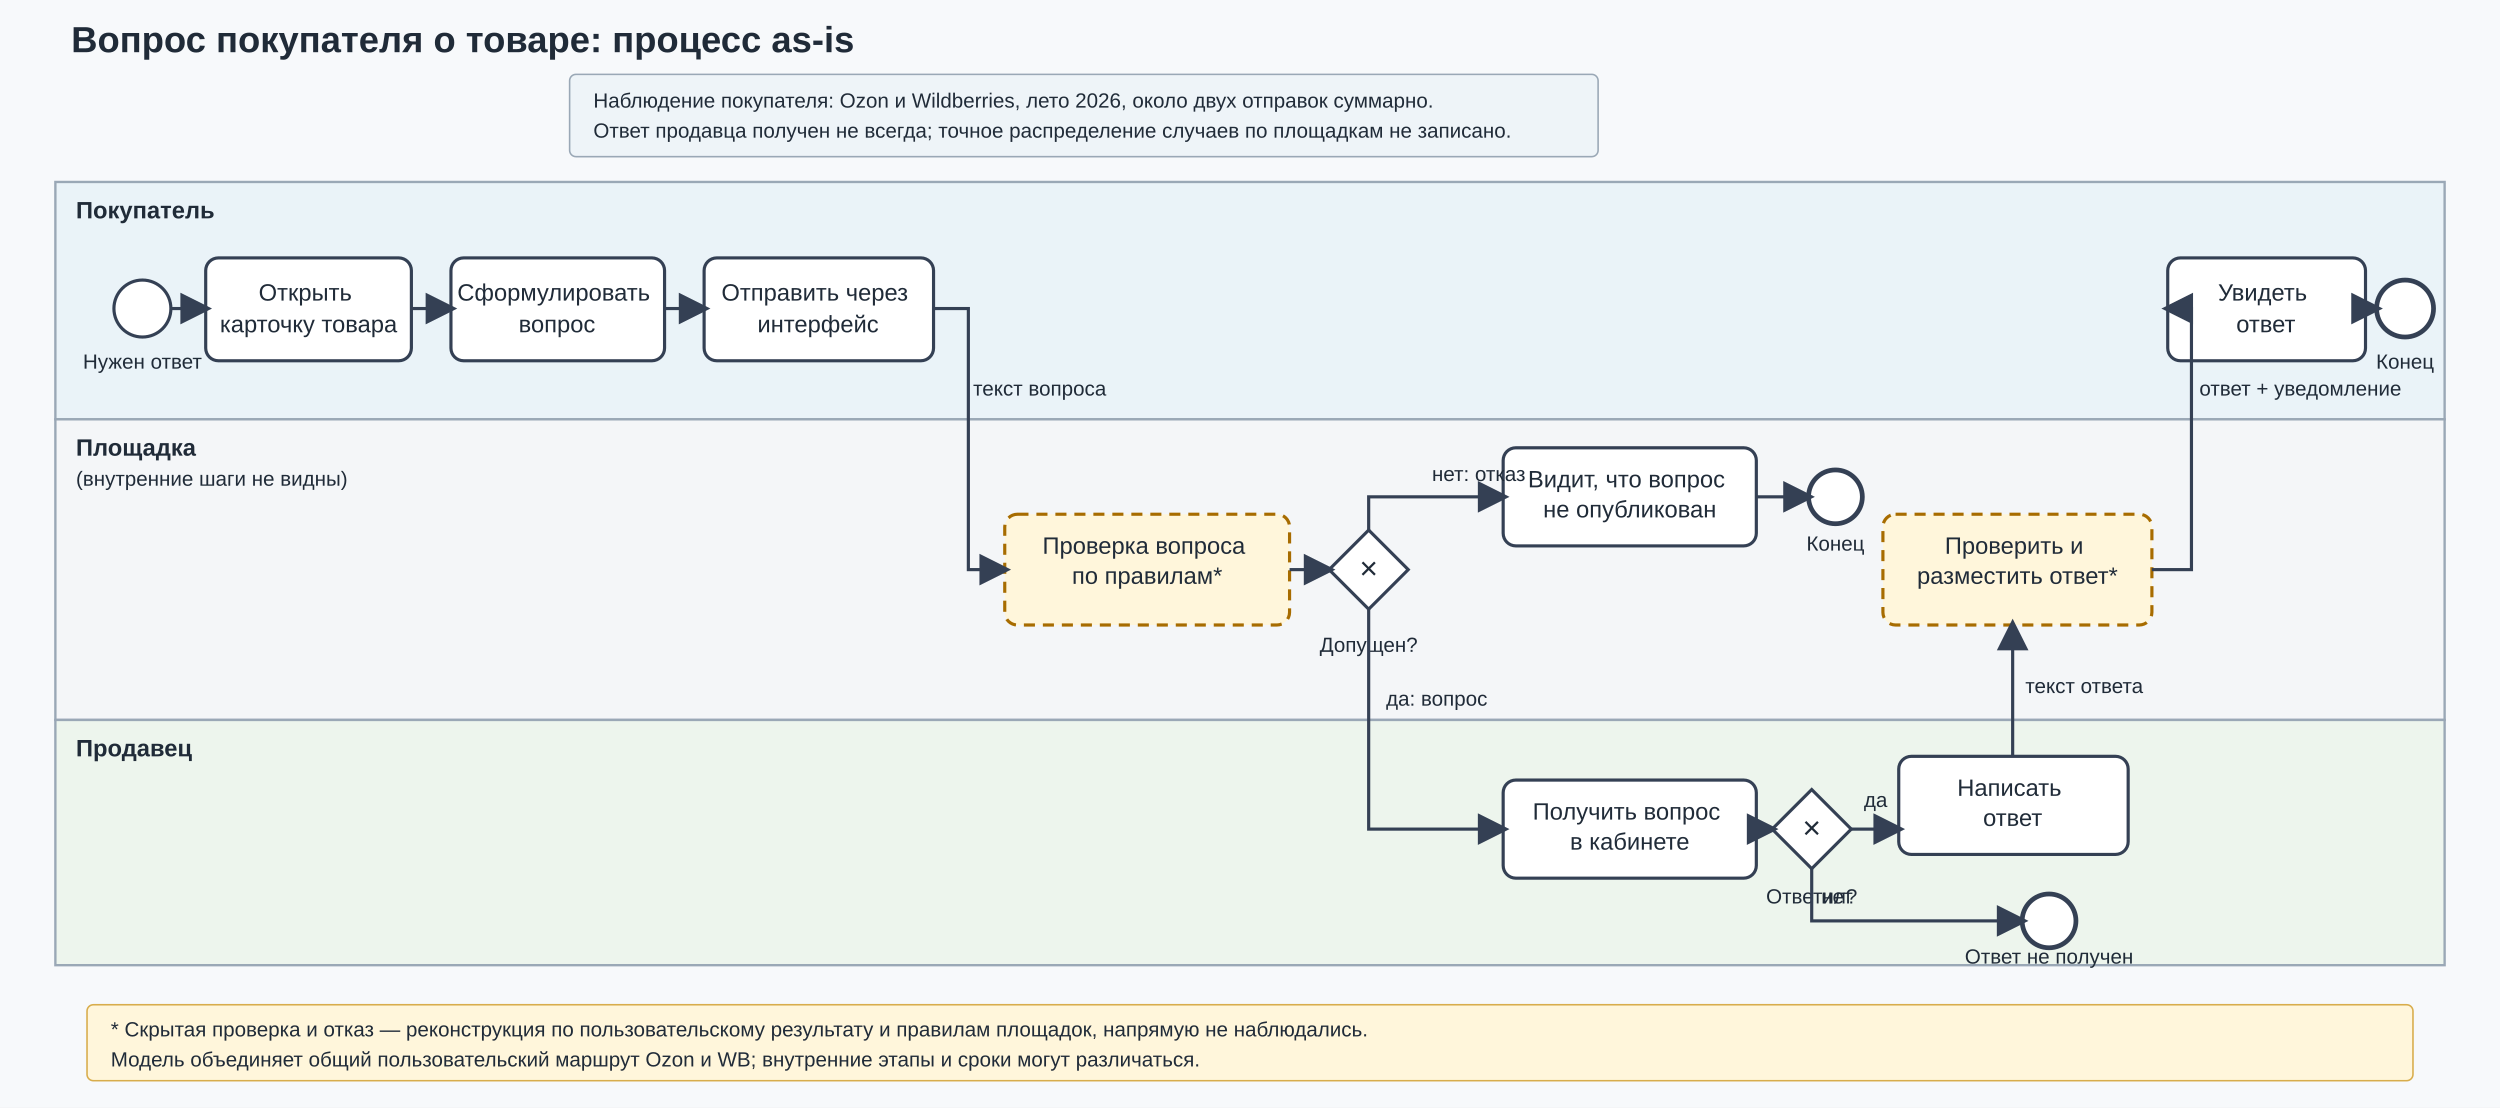
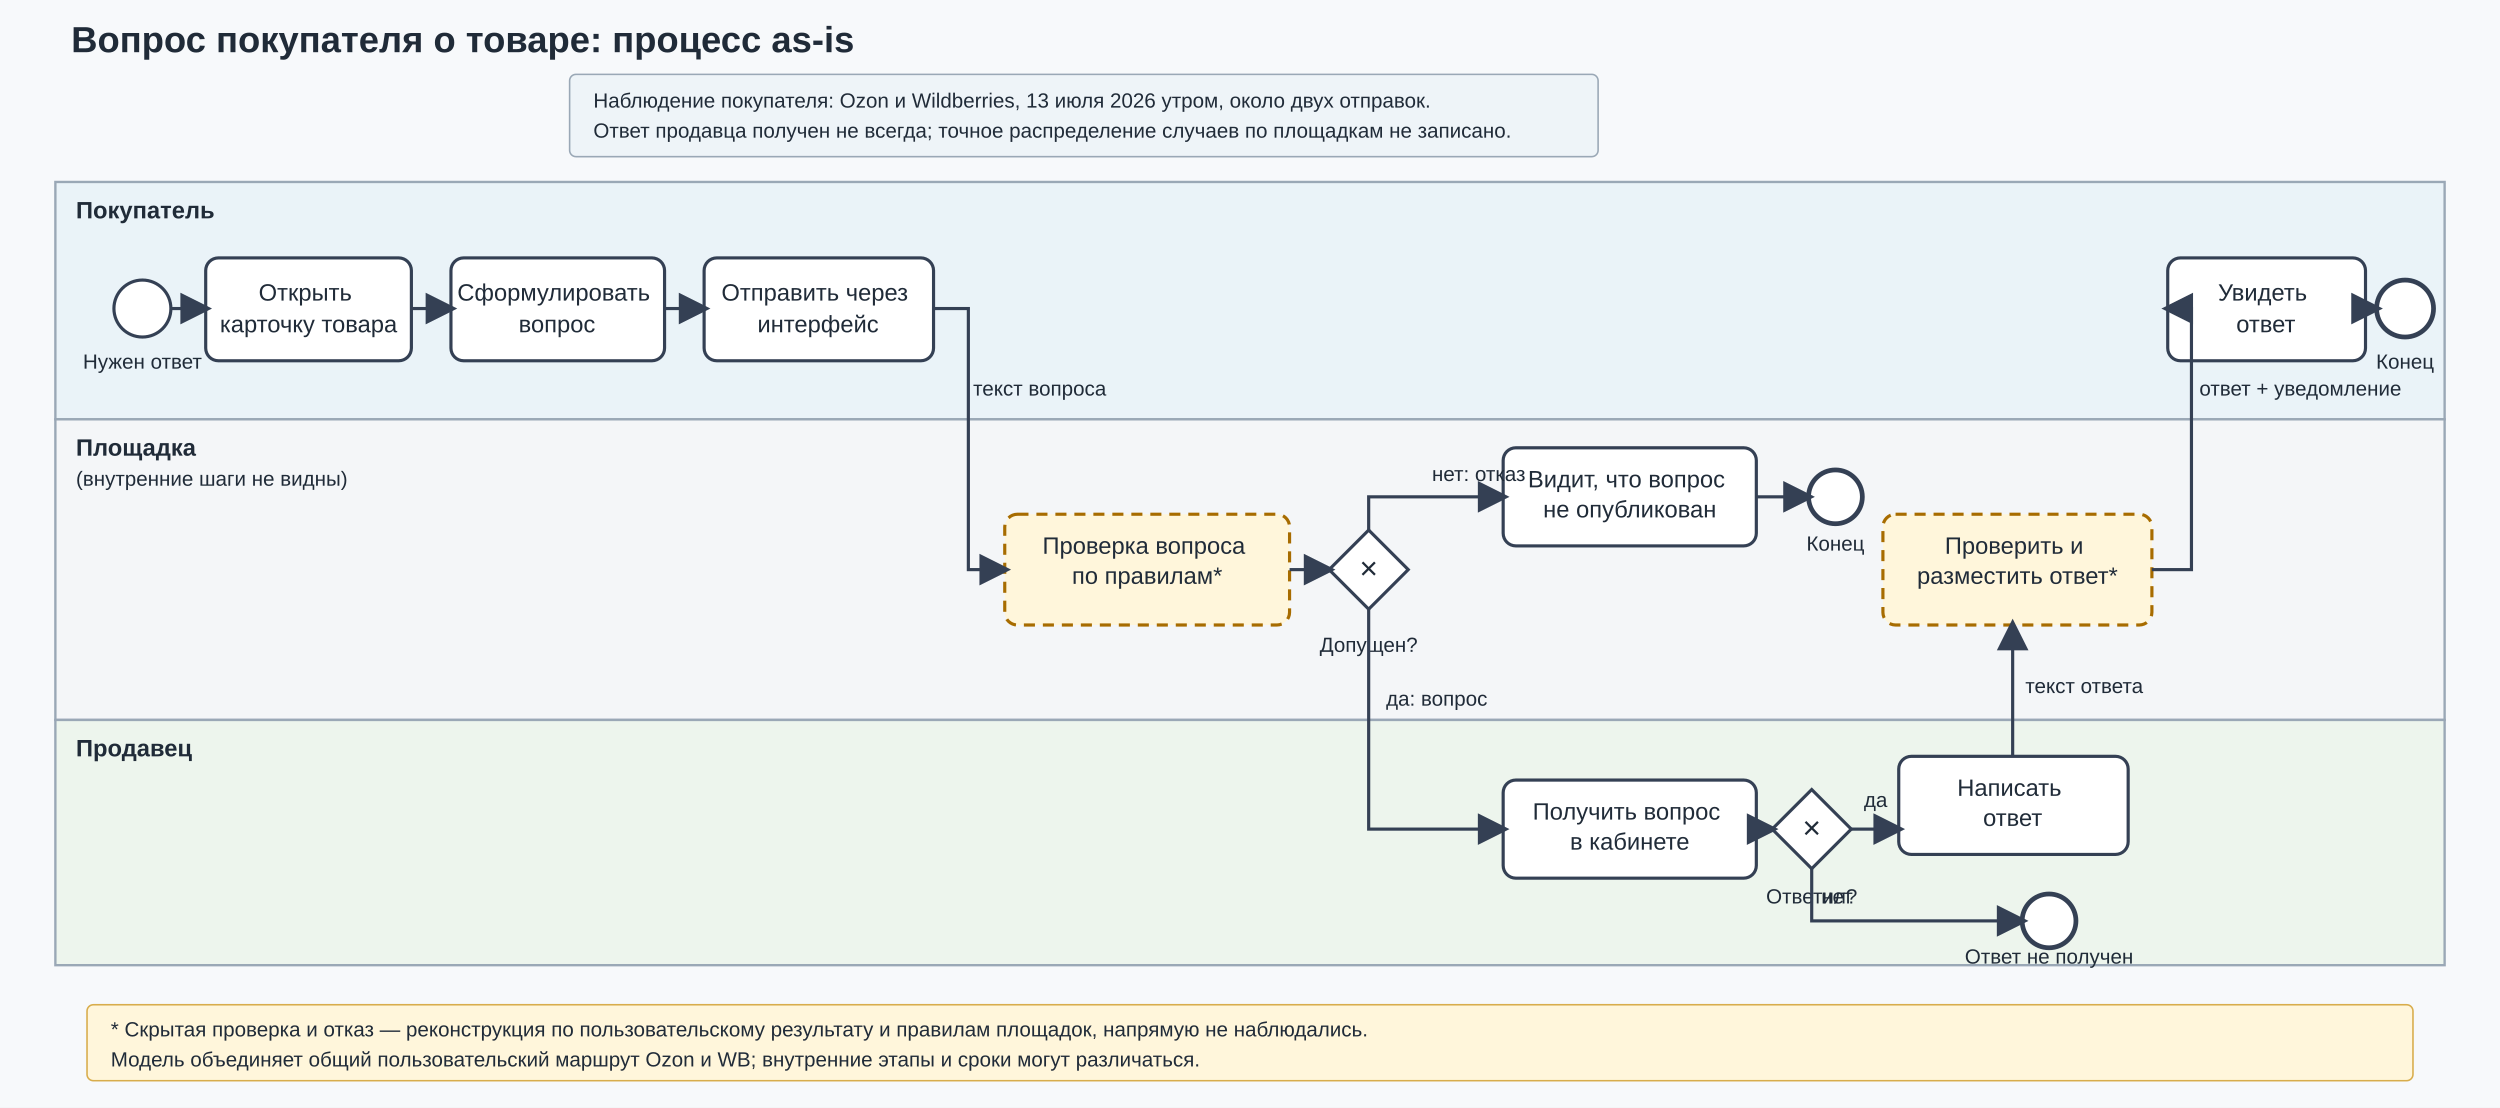
<svg xmlns="http://www.w3.org/2000/svg" width="1580" height="700" viewBox="0 0 1580 700" role="img" aria-labelledby="title desc">
  <defs>
    <marker id="arrow" markerWidth="10" markerHeight="10" refX="8" refY="5" orient="auto" markerUnits="strokeWidth">
      <path d="M0,0 L10,5 L0,10 z" fill="#344054" />
    </marker>
    <style>
      text { font-family: Arial, sans-serif; fill: #202b38; }
      .lane { stroke: #9aa8b6; stroke-width: 1.5; }
      .task { fill: #ffffff; stroke: #344054; stroke-width: 2; rx: 8; }
      .hidden { fill: #fff6db; stroke: #a76c00; stroke-width: 2; stroke-dasharray: 7 5; rx: 8; }
      .gateway { fill: #ffffff; stroke: #344054; stroke-width: 2; }
      .flow { fill: none; stroke: #344054; stroke-width: 2; marker-end: url(#arrow); }
      .association { fill: none; stroke: #78889a; stroke-width: 1.5; stroke-dasharray: 4 4; }
      .small { font-size: 13px; }
      .label { font-size: 15px; text-anchor: middle; }
      .lane-title { font-size: 15px; font-weight: bold; }
    </style>
  </defs>
  <rect width="1580" height="700" fill="#f7f9fb" />
  <text x="45" y="33" font-size="23" font-weight="bold">Вопрос покупателя о товаре: процесс as-is</text>
  <rect x="360" y="47" width="650" height="52" fill="#eef4f8" stroke="#9aa8b6" rx="4" />
-   <text x="375" y="68" class="small">Наблюдение покупателя: Ozon и Wildberries, лето 2026, около двух отправок суммарно.</text>
+   <text x="375" y="68" class="small">Наблюдение покупателя: Ozon и Wildberries, 13 июля 2026 утром, около двух отправок.</text>
  <text x="375" y="87" class="small">Ответ продавца получен не всегда; точное распределение случаев по площадкам не записано.</text>
  <rect class="lane" x="35" y="115" width="1510" height="150" fill="#eaf3f8" />
  <rect class="lane" x="35" y="265" width="1510" height="190" fill="#f4f6f8" />
  <rect class="lane" x="35" y="455" width="1510" height="155" fill="#edf5ed" />
  <text class="lane-title" x="48" y="138">Покупатель</text>
  <text class="lane-title" x="48" y="288">Площадка</text>
  <text class="small" x="48" y="307">(внутренние шаги не видны)</text>
  <text class="lane-title" x="48" y="478">Продавец</text>
  <circle cx="90" cy="195" r="18" fill="#fff" stroke="#344054" stroke-width="2" />
  <text x="90" y="233" class="small" text-anchor="middle">Нужен ответ</text>
  <rect class="task" x="130" y="163" width="130" height="65" />
  <text class="label" x="195" y="190">
    <tspan x="195">Открыть</tspan>
    <tspan x="195" dy="20">карточку товара</tspan>
  </text>
  <rect class="task" x="285" y="163" width="135" height="65" />
  <text class="label" x="352" y="190">
    <tspan x="352">Сформулировать</tspan>
    <tspan x="352" dy="20">вопрос</tspan>
  </text>
  <rect class="task" x="445" y="163" width="145" height="65" />
  <text class="label" x="517" y="190">
    <tspan x="517">Отправить через</tspan>
    <tspan x="517" dy="20">интерфейс</tspan>
  </text>
  <rect class="hidden" x="635" y="325" width="180" height="70" />
  <text class="label" x="725" y="350">
    <tspan x="725">Проверка вопроса</tspan>
    <tspan x="725" dy="19">по правилам*</tspan>
  </text>
  <polygon class="gateway" points="865,335 890,360 865,385 840,360" />
  <text x="865" y="366" font-size="20" text-anchor="middle">×</text>
  <text x="865" y="412" class="small" text-anchor="middle">Допущен?</text>
  <rect class="task" x="950" y="283" width="160" height="62" />
  <text class="label" x="1030" y="308">
    <tspan x="1030">Видит, что вопрос</tspan>
    <tspan x="1030" dy="19">не опубликован</tspan>
  </text>
  <circle cx="1160" cy="314" r="17" fill="#fff" stroke="#344054" stroke-width="3" />
  <text x="1160" y="348" class="small" text-anchor="middle">Конец</text>
  <rect class="task" x="950" y="493" width="160" height="62" />
  <text class="label" x="1030" y="518">
    <tspan x="1030">Получить вопрос</tspan>
    <tspan x="1030" dy="19">в кабинете</tspan>
  </text>
  <polygon class="gateway" points="1145,499 1170,524 1145,549 1120,524" />
  <text x="1145" y="530" font-size="20" text-anchor="middle">×</text>
  <text x="1145" y="571" class="small" text-anchor="middle">Ответил?</text>
  <rect class="task" x="1200" y="478" width="145" height="62" />
  <text class="label" x="1272" y="503">
    <tspan x="1272">Написать</tspan>
    <tspan x="1272" dy="19">ответ</tspan>
  </text>
  <circle cx="1295" cy="582" r="17" fill="#fff" stroke="#344054" stroke-width="3" />
  <text x="1295" y="609" class="small" text-anchor="middle">Ответ не получен</text>
  <rect class="hidden" x="1190" y="325" width="170" height="70" />
  <text class="label" x="1275" y="350">
    <tspan x="1275">Проверить и</tspan>
    <tspan x="1275" dy="19">разместить ответ*</tspan>
  </text>
  <rect class="task" x="1370" y="163" width="125" height="65" />
  <text class="label" x="1432" y="190">
    <tspan x="1432">Увидеть</tspan>
    <tspan x="1432" dy="20">ответ</tspan>
  </text>
  <circle cx="1520" cy="195" r="18" fill="#fff" stroke="#344054" stroke-width="3" />
  <text x="1520" y="233" class="small" text-anchor="middle">Конец</text>
  <path class="flow" d="M108 195 H130" />
  <path class="flow" d="M260 195 H285" />
  <path class="flow" d="M420 195 H445" />
  <path class="flow" d="M590 195 H612 V360 H635" />
  <text x="615" y="250" class="small">текст вопроса</text>
  <path class="flow" d="M815 360 H840" />
  <path class="flow" d="M865 335 V314 H950" />
  <text x="905" y="304" class="small">нет: отказ</text>
  <path class="flow" d="M865 385 V524 H950" />
  <text x="876" y="446" class="small">да: вопрос</text>
  <path class="flow" d="M1110 314 H1143" />
  <path class="flow" d="M1110 524 H1120" />
  <path class="flow" d="M1170 524 H1200" />
  <text x="1178" y="510" class="small">да</text>
  <path class="flow" d="M1145 549 V582 H1278" />
  <text x="1151" y="571" class="small">нет</text>
  <path class="flow" d="M1272 478 V395" />
  <text x="1280" y="438" class="small">текст ответа</text>
  <path class="flow" d="M1360 360 H1385 V195 H1370" />
  <text x="1390" y="250" class="small">ответ + уведомление</text>
  <path class="flow" d="M1495 195 H1502" />
  <rect x="55" y="635" width="1470" height="48" fill="#fff6db" stroke="#d8ad4c" rx="4" />
  <text x="70" y="655" class="small">* Скрытая проверка и отказ — реконструкция по пользовательскому результату и правилам площадок, напрямую не наблюдались.</text>
  <text x="70" y="674" class="small">Модель объединяет общий пользовательский маршрут Ozon и WB; внутренние этапы и сроки могут различаться.</text>
</svg>
